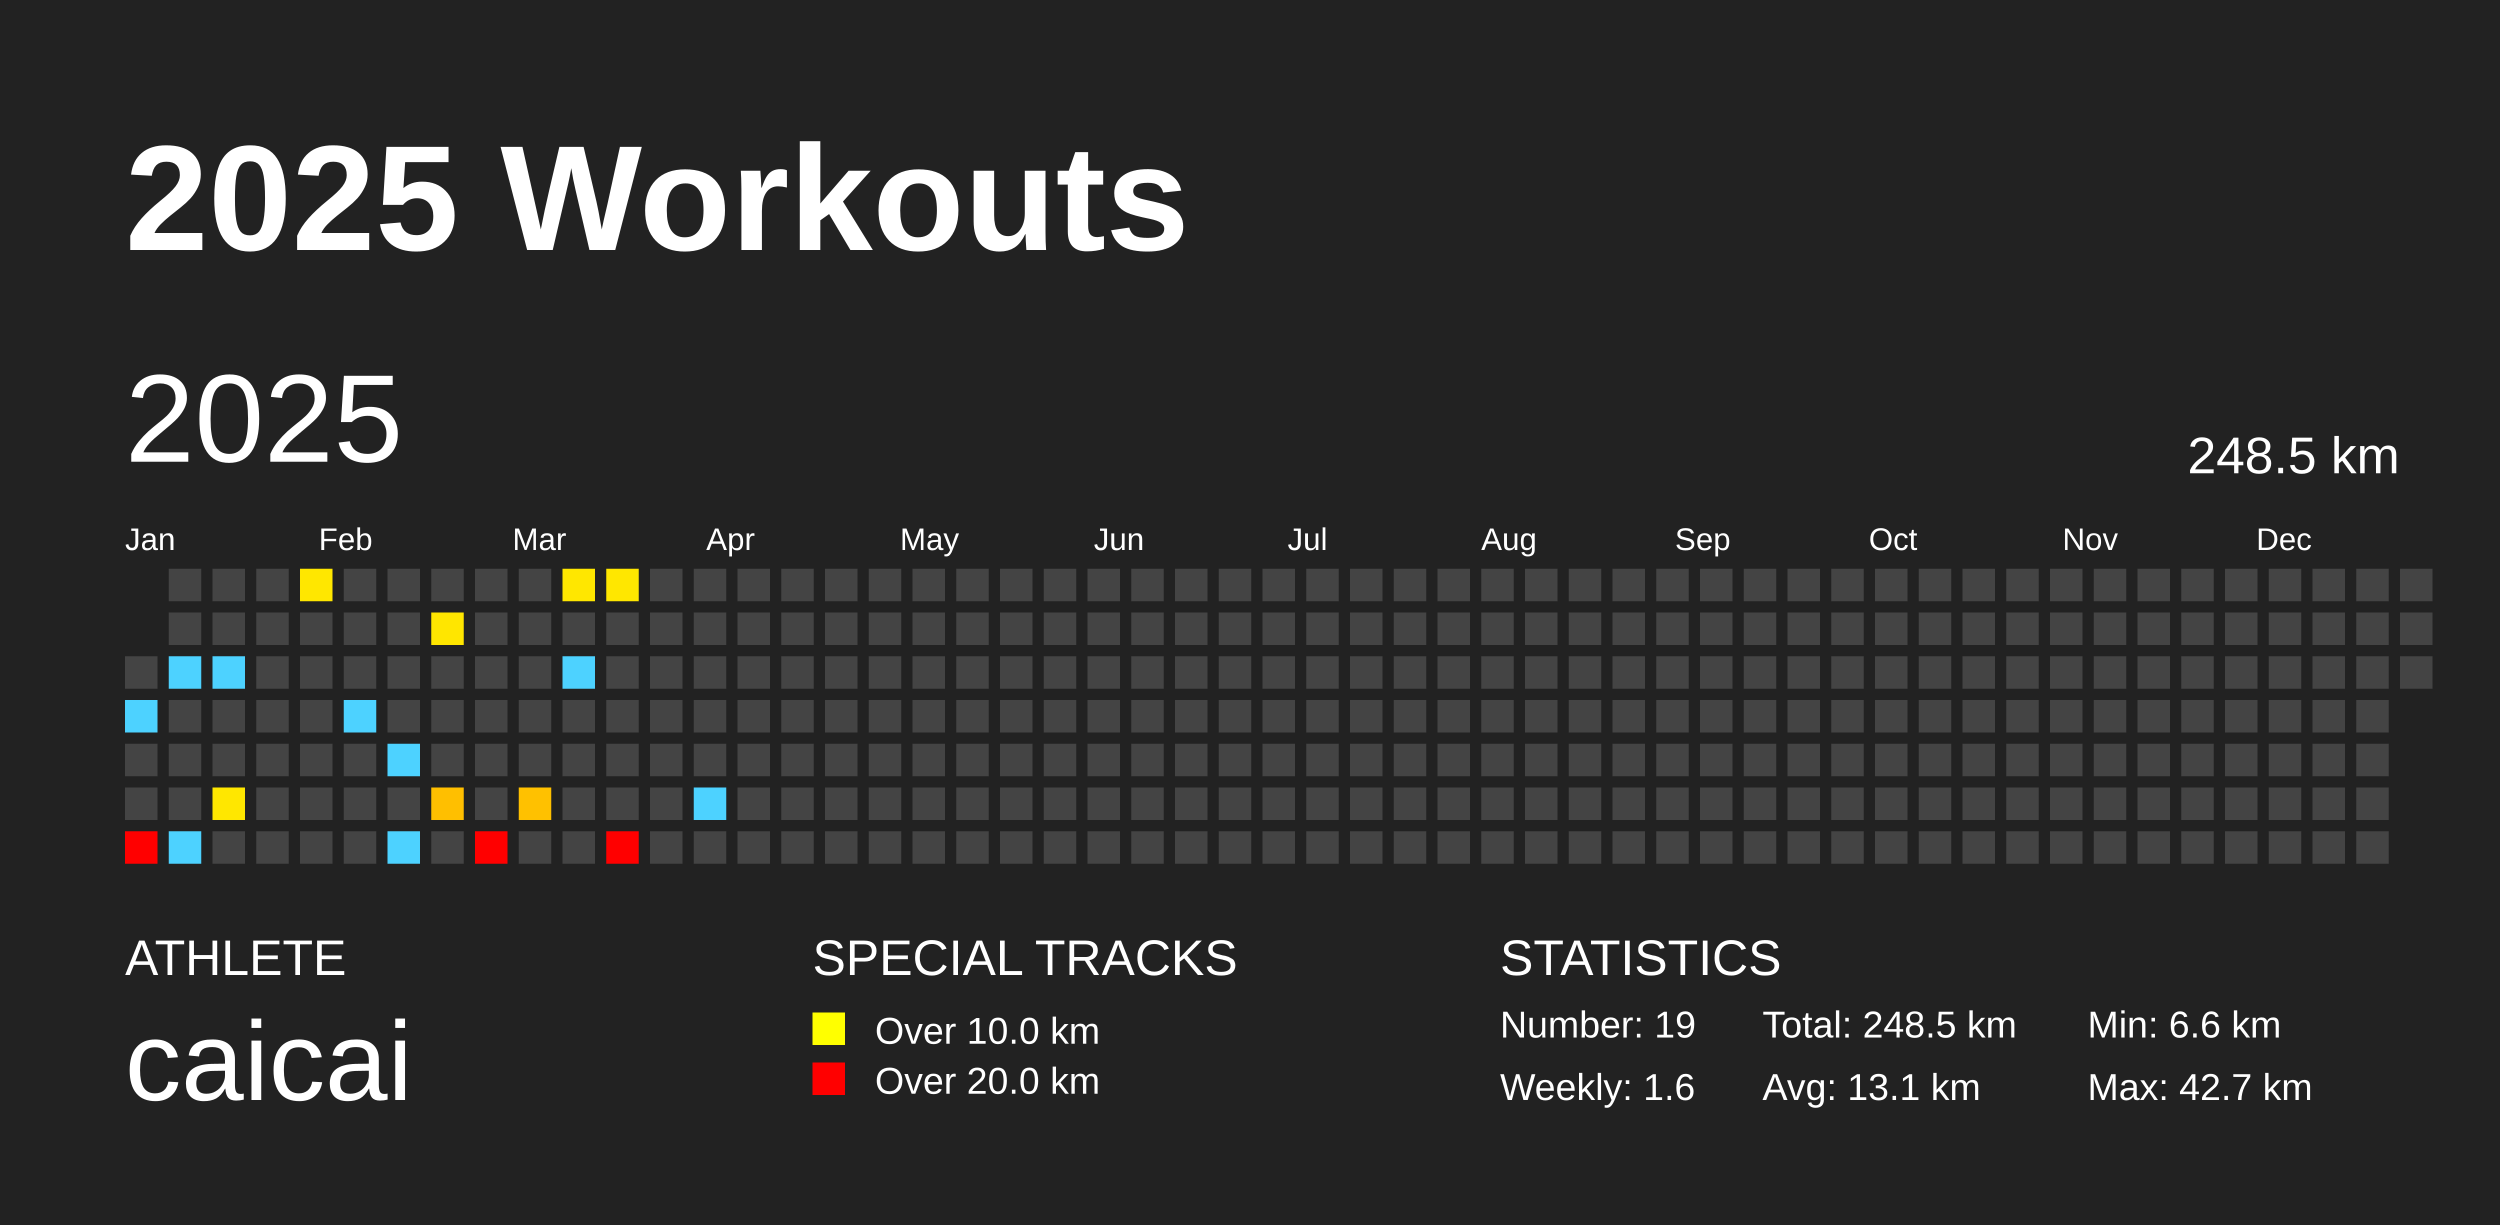
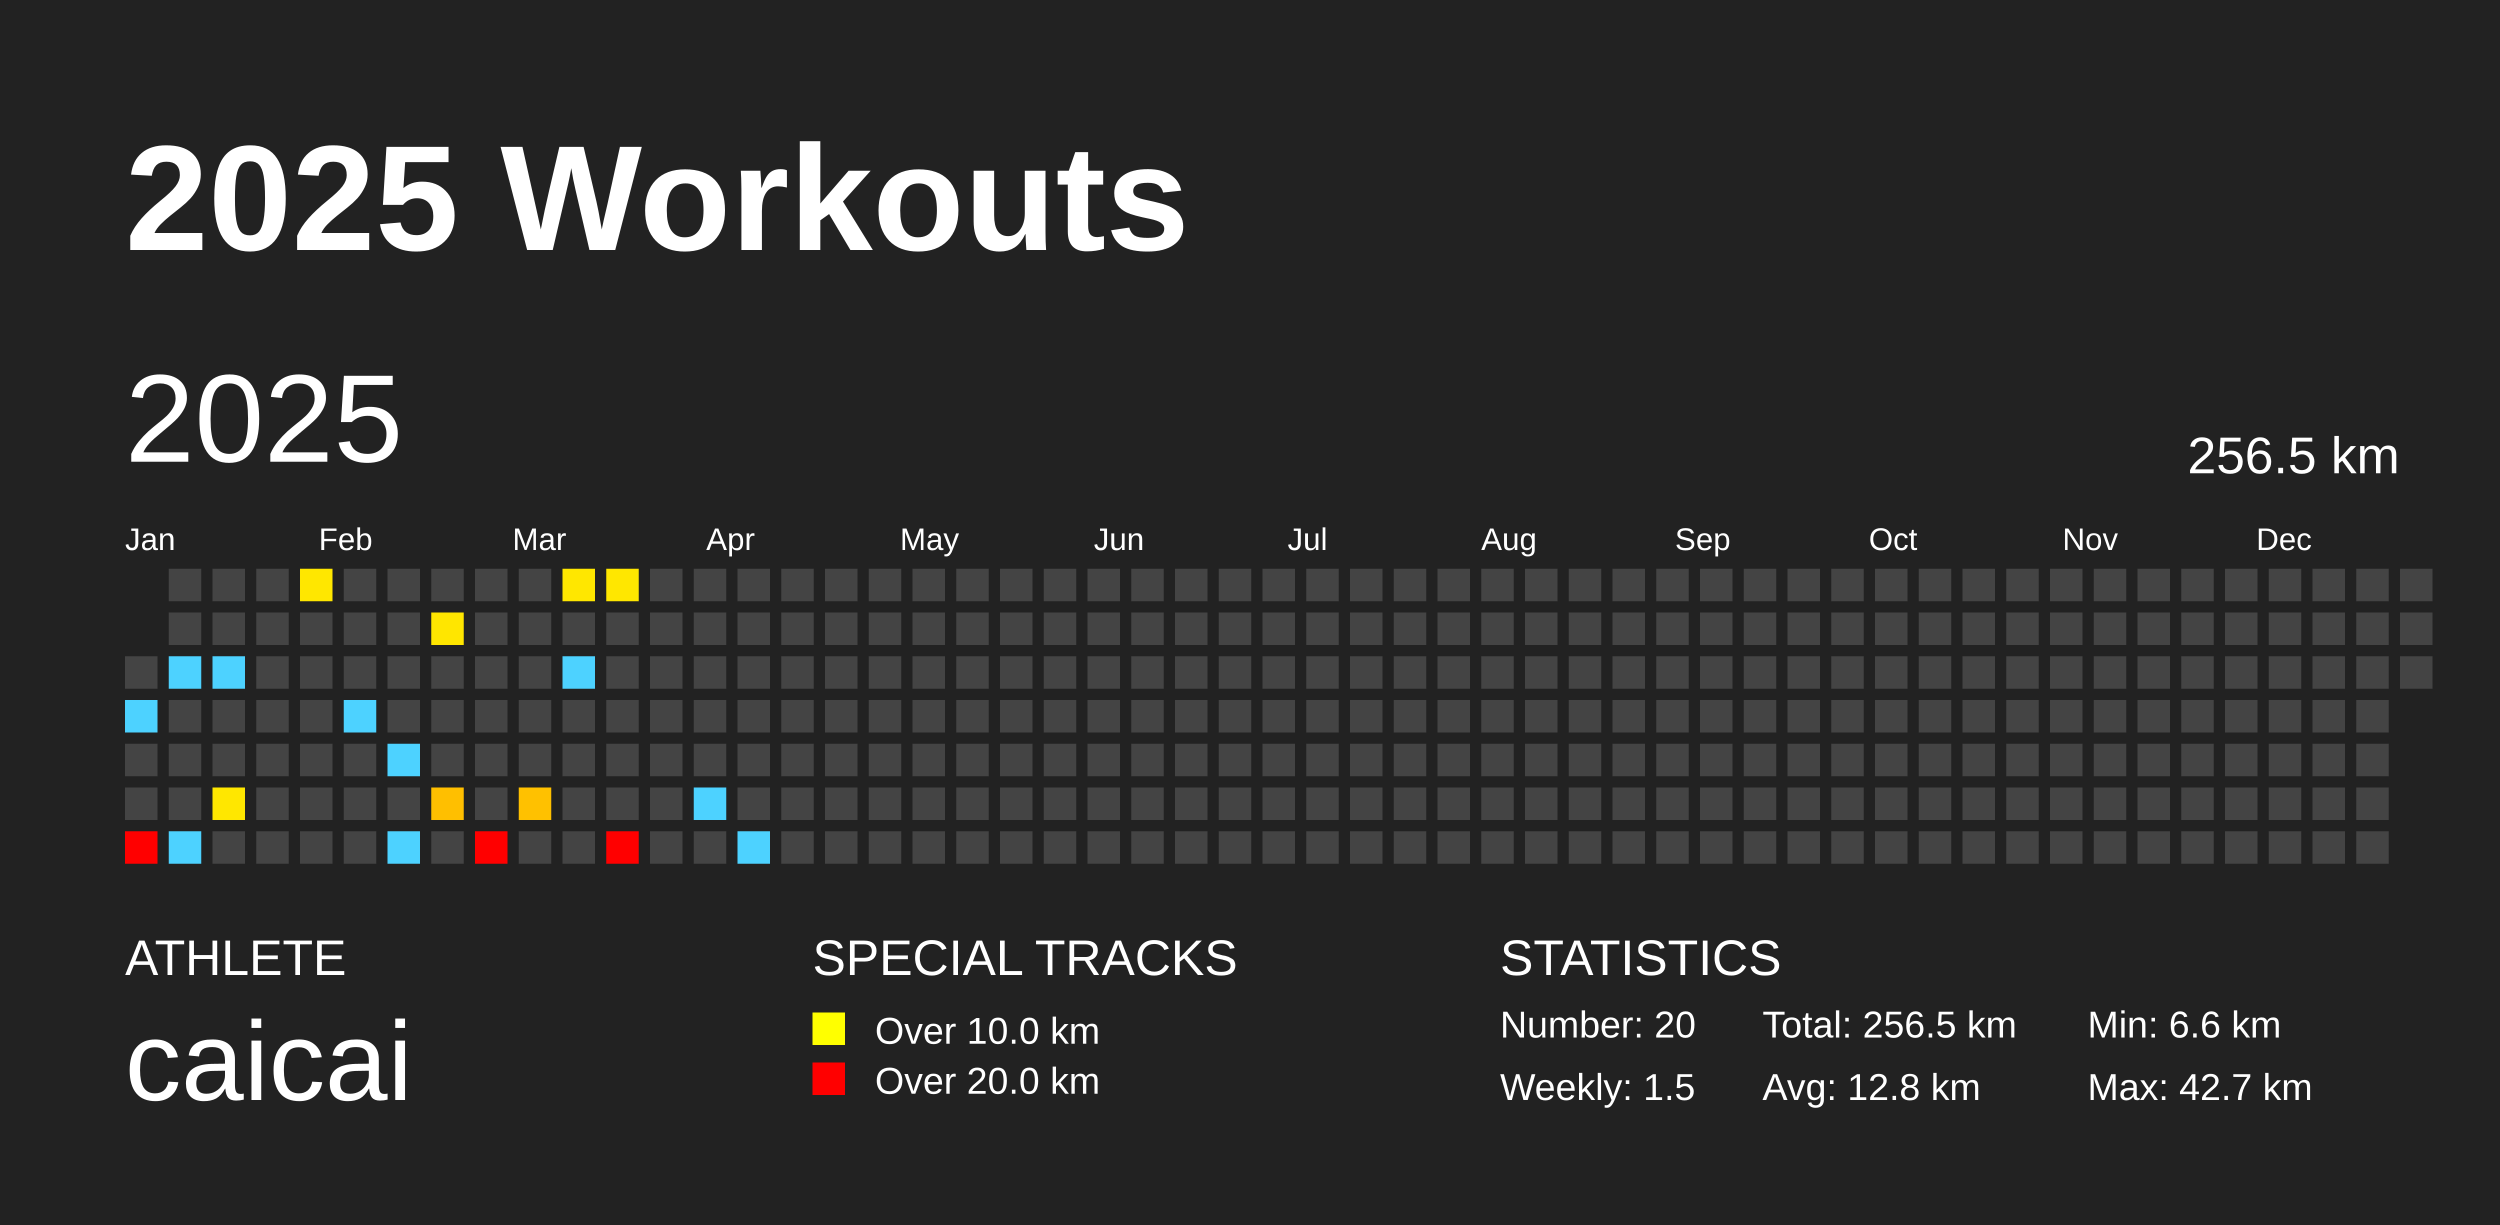
<svg xmlns="http://www.w3.org/2000/svg" baseProfile="full" height="98mm" version="1.1" viewBox="0,0,200,98" width="200mm">
  <defs />
  <rect fill="#222222" height="98" width="200" x="0" y="0" />
  <text fill="#FFFFFF" style="font-size:12px; font-family:Arial; font-weight:bold;" x="10" y="20">2025 Workouts</text>
  <text fill="#FFFFFF" style="font-size:4px; font-family:Arial" x="10" y="78">ATHLETE</text>
  <text fill="#FFFFFF" style="font-size:9px; font-family:Arial" x="10" y="88">caicai</text>
  <text fill="#FFFFFF" style="font-size:4px; font-family:Arial" x="65" y="78">SPECIAL TRACKS</text>
  <rect fill="yellow" height="2.6" width="2.6" x="65" y="81" />
  <text fill="#FFFFFF" style="font-size:3px; font-family:Arial" x="70" y="83.5">Over 10.0 km</text>
  <rect fill="red" height="2.6" width="2.6" x="65" y="85" />
  <text fill="#FFFFFF" style="font-size:3px; font-family:Arial" x="70" y="87.5">Over 20.0 km</text>
  <text fill="#FFFFFF" style="font-size:4px; font-family:Arial" x="120" y="78">STATISTICS</text>
-   <text fill="#FFFFFF" style="font-size:3px; font-family:Arial" x="120" y="83">Number: 19</text>
-   <text fill="#FFFFFF" style="font-size:3px; font-family:Arial" x="120" y="88">Weekly: 1.6</text>
-   <text fill="#FFFFFF" style="font-size:3px; font-family:Arial" x="141" y="83">Total: 248.5 km</text>
-   <text fill="#FFFFFF" style="font-size:3px; font-family:Arial" x="141" y="88">Avg: 13.1 km</text>
+   <text fill="#FFFFFF" style="font-size:3px; font-family:Arial" x="120" y="83">Number: 20</text>
+   <text fill="#FFFFFF" style="font-size:3px; font-family:Arial" x="120" y="88">Weekly: 1.5</text>
+   <text fill="#FFFFFF" style="font-size:3px; font-family:Arial" x="141" y="83">Total: 256.5 km</text>
+   <text fill="#FFFFFF" style="font-size:3px; font-family:Arial" x="141" y="88">Avg: 12.8 km</text>
  <text fill="#FFFFFF" style="font-size:3px; font-family:Arial" x="167" y="83">Min: 6.6 km</text>
  <text fill="#FFFFFF" style="font-size:3px; font-family:Arial" x="167" y="88">Max: 42.7 km</text>
  <text dominant-baseline="hanging" fill="#FFFFFF" style="font-size:10.0px; font-family:Arial;" x="10" y="30">2025</text>
-   <text dominant-baseline="hanging" fill="#FFFFFF" style="font-size:4.125px; font-family:Arial;" x="175" y="35">248.5 km</text>
+   <text dominant-baseline="hanging" fill="#FFFFFF" style="font-size:4.125px; font-family:Arial;" x="175" y="35">256.5 km</text>
  <text fill="#FFFFFF" style="font-size:2.5px; font-family:Arial" x="10.0" y="44">Jan</text>
  <text fill="#FFFFFF" style="font-size:2.5px; font-family:Arial" x="25.5" y="44">Feb</text>
  <text fill="#FFFFFF" style="font-size:2.5px; font-family:Arial" x="41.0" y="44">Mar</text>
  <text fill="#FFFFFF" style="font-size:2.5px; font-family:Arial" x="56.5" y="44">Apr</text>
  <text fill="#FFFFFF" style="font-size:2.5px; font-family:Arial" x="72.0" y="44">May</text>
  <text fill="#FFFFFF" style="font-size:2.5px; font-family:Arial" x="87.5" y="44">Jun</text>
  <text fill="#FFFFFF" style="font-size:2.5px; font-family:Arial" x="103.0" y="44">Jul</text>
  <text fill="#FFFFFF" style="font-size:2.5px; font-family:Arial" x="118.5" y="44">Aug</text>
  <text fill="#FFFFFF" style="font-size:2.5px; font-family:Arial" x="134.0" y="44">Sep</text>
  <text fill="#FFFFFF" style="font-size:2.5px; font-family:Arial" x="149.5" y="44">Oct</text>
  <text fill="#FFFFFF" style="font-size:2.5px; font-family:Arial" x="165.0" y="44">Nov</text>
  <text fill="#FFFFFF" style="font-size:2.5px; font-family:Arial" x="180.5" y="44">Dec</text>
  <rect fill="#444444" height="2.6" width="2.6" x="10.0" y="52.5" />
  <rect fill="#4dd2ff" height="2.6" width="2.6" x="10.0" y="56.0" />
  <rect fill="#444444" height="2.6" width="2.6" x="10.0" y="59.5" />
  <rect fill="#444444" height="2.6" width="2.6" x="10.0" y="63.0" />
  <rect fill="red" height="2.6" width="2.6" x="10.0" y="66.5" />
  <rect fill="#444444" height="2.6" width="2.6" x="13.5" y="45.5" />
  <rect fill="#444444" height="2.6" width="2.6" x="13.5" y="49.0" />
  <rect fill="#4dd2ff" height="2.6" width="2.6" x="13.5" y="52.5" />
  <rect fill="#444444" height="2.6" width="2.6" x="13.5" y="56.0" />
  <rect fill="#444444" height="2.6" width="2.6" x="13.5" y="59.5" />
  <rect fill="#444444" height="2.6" width="2.6" x="13.5" y="63.0" />
  <rect fill="#4dd2ff" height="2.6" width="2.6" x="13.5" y="66.5" />
  <rect fill="#444444" height="2.6" width="2.6" x="17.0" y="45.5" />
  <rect fill="#444444" height="2.6" width="2.6" x="17.0" y="49.0" />
  <rect fill="#4dd2ff" height="2.6" width="2.6" x="17.0" y="52.5" />
  <rect fill="#444444" height="2.6" width="2.6" x="17.0" y="56.0" />
  <rect fill="#444444" height="2.6" width="2.6" x="17.0" y="59.5" />
  <rect fill="#ffe700" height="2.6" width="2.6" x="17.0" y="63.0" />
  <rect fill="#444444" height="2.6" width="2.6" x="17.0" y="66.5" />
  <rect fill="#444444" height="2.6" width="2.6" x="20.5" y="45.5" />
  <rect fill="#444444" height="2.6" width="2.6" x="20.5" y="49.0" />
  <rect fill="#444444" height="2.6" width="2.6" x="20.5" y="52.5" />
  <rect fill="#444444" height="2.6" width="2.6" x="20.5" y="56.0" />
  <rect fill="#444444" height="2.6" width="2.6" x="20.5" y="59.5" />
  <rect fill="#444444" height="2.6" width="2.6" x="20.5" y="63.0" />
  <rect fill="#444444" height="2.6" width="2.6" x="20.5" y="66.5" />
  <rect fill="#ffe700" height="2.6" width="2.6" x="24.0" y="45.5" />
  <rect fill="#444444" height="2.6" width="2.6" x="24.0" y="49.0" />
  <rect fill="#444444" height="2.6" width="2.6" x="24.0" y="52.5" />
  <rect fill="#444444" height="2.6" width="2.6" x="24.0" y="56.0" />
  <rect fill="#444444" height="2.6" width="2.6" x="24.0" y="59.5" />
  <rect fill="#444444" height="2.6" width="2.6" x="24.0" y="63.0" />
  <rect fill="#444444" height="2.6" width="2.6" x="24.0" y="66.5" />
  <rect fill="#444444" height="2.6" width="2.6" x="27.5" y="45.5" />
  <rect fill="#444444" height="2.6" width="2.6" x="27.5" y="49.0" />
  <rect fill="#444444" height="2.6" width="2.6" x="27.5" y="52.5" />
  <rect fill="#4dd2ff" height="2.6" width="2.6" x="27.5" y="56.0" />
  <rect fill="#444444" height="2.6" width="2.6" x="27.5" y="59.5" />
  <rect fill="#444444" height="2.6" width="2.6" x="27.5" y="63.0" />
  <rect fill="#444444" height="2.6" width="2.6" x="27.5" y="66.5" />
  <rect fill="#444444" height="2.6" width="2.6" x="31.0" y="45.5" />
  <rect fill="#444444" height="2.6" width="2.6" x="31.0" y="49.0" />
  <rect fill="#444444" height="2.6" width="2.6" x="31.0" y="52.5" />
  <rect fill="#444444" height="2.6" width="2.6" x="31.0" y="56.0" />
  <rect fill="#4dd2ff" height="2.6" width="2.6" x="31.0" y="59.5" />
  <rect fill="#444444" height="2.6" width="2.6" x="31.0" y="63.0" />
  <rect fill="#4dd2ff" height="2.6" width="2.6" x="31.0" y="66.5" />
  <rect fill="#444444" height="2.6" width="2.6" x="34.5" y="45.5" />
  <rect fill="#ffe600" height="2.6" width="2.6" x="34.5" y="49.0" />
  <rect fill="#444444" height="2.6" width="2.6" x="34.5" y="52.5" />
  <rect fill="#444444" height="2.6" width="2.6" x="34.5" y="56.0" />
  <rect fill="#444444" height="2.6" width="2.6" x="34.5" y="59.5" />
  <rect fill="#ffbf00" height="2.6" width="2.6" x="34.5" y="63.0" />
  <rect fill="#444444" height="2.6" width="2.6" x="34.5" y="66.5" />
  <rect fill="#444444" height="2.6" width="2.6" x="38.0" y="45.5" />
  <rect fill="#444444" height="2.6" width="2.6" x="38.0" y="49.0" />
  <rect fill="#444444" height="2.6" width="2.6" x="38.0" y="52.5" />
  <rect fill="#444444" height="2.6" width="2.6" x="38.0" y="56.0" />
  <rect fill="#444444" height="2.6" width="2.6" x="38.0" y="59.5" />
  <rect fill="#444444" height="2.6" width="2.6" x="38.0" y="63.0" />
  <rect fill="red" height="2.6" width="2.6" x="38.0" y="66.5" />
  <rect fill="#444444" height="2.6" width="2.6" x="41.5" y="45.5" />
  <rect fill="#444444" height="2.6" width="2.6" x="41.5" y="49.0" />
  <rect fill="#444444" height="2.6" width="2.6" x="41.5" y="52.5" />
  <rect fill="#444444" height="2.6" width="2.6" x="41.5" y="56.0" />
  <rect fill="#444444" height="2.6" width="2.6" x="41.5" y="59.5" />
  <rect fill="#ffc100" height="2.6" width="2.6" x="41.5" y="63.0" />
  <rect fill="#444444" height="2.6" width="2.6" x="41.5" y="66.5" />
  <rect fill="#ffe700" height="2.6" width="2.6" x="45.0" y="45.5" />
  <rect fill="#444444" height="2.6" width="2.6" x="45.0" y="49.0" />
  <rect fill="#4dd2ff" height="2.6" width="2.6" x="45.0" y="52.5" />
  <rect fill="#444444" height="2.6" width="2.6" x="45.0" y="56.0" />
  <rect fill="#444444" height="2.6" width="2.6" x="45.0" y="59.5" />
  <rect fill="#444444" height="2.6" width="2.6" x="45.0" y="63.0" />
  <rect fill="#444444" height="2.6" width="2.6" x="45.0" y="66.5" />
  <rect fill="#ffe700" height="2.6" width="2.6" x="48.5" y="45.5" />
  <rect fill="#444444" height="2.6" width="2.6" x="48.5" y="49.0" />
  <rect fill="#444444" height="2.6" width="2.6" x="48.5" y="52.5" />
  <rect fill="#444444" height="2.6" width="2.6" x="48.5" y="56.0" />
  <rect fill="#444444" height="2.6" width="2.6" x="48.5" y="59.5" />
  <rect fill="#444444" height="2.6" width="2.6" x="48.5" y="63.0" />
  <rect fill="red" height="2.6" width="2.6" x="48.5" y="66.5" />
  <rect fill="#444444" height="2.6" width="2.6" x="52.0" y="45.5" />
  <rect fill="#444444" height="2.6" width="2.6" x="52.0" y="49.0" />
  <rect fill="#444444" height="2.6" width="2.6" x="52.0" y="52.5" />
  <rect fill="#444444" height="2.6" width="2.6" x="52.0" y="56.0" />
  <rect fill="#444444" height="2.6" width="2.6" x="52.0" y="59.5" />
  <rect fill="#444444" height="2.6" width="2.6" x="52.0" y="63.0" />
  <rect fill="#444444" height="2.6" width="2.6" x="52.0" y="66.5" />
  <rect fill="#444444" height="2.6" width="2.6" x="55.5" y="45.5" />
  <rect fill="#444444" height="2.6" width="2.6" x="55.5" y="49.0" />
  <rect fill="#444444" height="2.6" width="2.6" x="55.5" y="52.5" />
  <rect fill="#444444" height="2.6" width="2.6" x="55.5" y="56.0" />
  <rect fill="#444444" height="2.6" width="2.6" x="55.5" y="59.5" />
  <rect fill="#4dd2ff" height="2.6" width="2.6" x="55.5" y="63.0" />
  <rect fill="#444444" height="2.6" width="2.6" x="55.5" y="66.5" />
  <rect fill="#444444" height="2.6" width="2.6" x="59.0" y="45.5" />
  <rect fill="#444444" height="2.6" width="2.6" x="59.0" y="49.0" />
  <rect fill="#444444" height="2.6" width="2.6" x="59.0" y="52.5" />
  <rect fill="#444444" height="2.6" width="2.6" x="59.0" y="56.0" />
  <rect fill="#444444" height="2.6" width="2.6" x="59.0" y="59.5" />
  <rect fill="#444444" height="2.6" width="2.6" x="59.0" y="63.0" />
-   <rect fill="#444444" height="2.6" width="2.6" x="59.0" y="66.5" />
+   <rect fill="#4dd2ff" height="2.6" width="2.6" x="59.0" y="66.5" />
  <rect fill="#444444" height="2.6" width="2.6" x="62.5" y="45.5" />
  <rect fill="#444444" height="2.6" width="2.6" x="62.5" y="49.0" />
  <rect fill="#444444" height="2.6" width="2.6" x="62.5" y="52.5" />
  <rect fill="#444444" height="2.6" width="2.6" x="62.5" y="56.0" />
  <rect fill="#444444" height="2.6" width="2.6" x="62.5" y="59.5" />
  <rect fill="#444444" height="2.6" width="2.6" x="62.5" y="63.0" />
  <rect fill="#444444" height="2.6" width="2.6" x="62.5" y="66.5" />
  <rect fill="#444444" height="2.6" width="2.6" x="66.0" y="45.5" />
  <rect fill="#444444" height="2.6" width="2.6" x="66.0" y="49.0" />
  <rect fill="#444444" height="2.6" width="2.6" x="66.0" y="52.5" />
  <rect fill="#444444" height="2.6" width="2.6" x="66.0" y="56.0" />
  <rect fill="#444444" height="2.6" width="2.6" x="66.0" y="59.5" />
  <rect fill="#444444" height="2.6" width="2.6" x="66.0" y="63.0" />
  <rect fill="#444444" height="2.6" width="2.6" x="66.0" y="66.5" />
  <rect fill="#444444" height="2.6" width="2.6" x="69.5" y="45.5" />
  <rect fill="#444444" height="2.6" width="2.6" x="69.5" y="49.0" />
  <rect fill="#444444" height="2.6" width="2.6" x="69.5" y="52.5" />
  <rect fill="#444444" height="2.6" width="2.6" x="69.5" y="56.0" />
  <rect fill="#444444" height="2.6" width="2.6" x="69.5" y="59.5" />
  <rect fill="#444444" height="2.6" width="2.6" x="69.5" y="63.0" />
  <rect fill="#444444" height="2.6" width="2.6" x="69.5" y="66.5" />
  <rect fill="#444444" height="2.6" width="2.6" x="73.0" y="45.5" />
  <rect fill="#444444" height="2.6" width="2.6" x="73.0" y="49.0" />
  <rect fill="#444444" height="2.6" width="2.6" x="73.0" y="52.5" />
  <rect fill="#444444" height="2.6" width="2.6" x="73.0" y="56.0" />
  <rect fill="#444444" height="2.6" width="2.6" x="73.0" y="59.5" />
  <rect fill="#444444" height="2.6" width="2.6" x="73.0" y="63.0" />
  <rect fill="#444444" height="2.6" width="2.6" x="73.0" y="66.5" />
  <rect fill="#444444" height="2.6" width="2.6" x="76.5" y="45.5" />
  <rect fill="#444444" height="2.6" width="2.6" x="76.5" y="49.0" />
  <rect fill="#444444" height="2.6" width="2.6" x="76.5" y="52.5" />
  <rect fill="#444444" height="2.6" width="2.6" x="76.5" y="56.0" />
  <rect fill="#444444" height="2.6" width="2.6" x="76.5" y="59.5" />
  <rect fill="#444444" height="2.6" width="2.6" x="76.5" y="63.0" />
  <rect fill="#444444" height="2.6" width="2.6" x="76.5" y="66.5" />
  <rect fill="#444444" height="2.6" width="2.6" x="80.0" y="45.5" />
  <rect fill="#444444" height="2.6" width="2.6" x="80.0" y="49.0" />
  <rect fill="#444444" height="2.6" width="2.6" x="80.0" y="52.5" />
  <rect fill="#444444" height="2.6" width="2.6" x="80.0" y="56.0" />
  <rect fill="#444444" height="2.6" width="2.6" x="80.0" y="59.5" />
  <rect fill="#444444" height="2.6" width="2.6" x="80.0" y="63.0" />
  <rect fill="#444444" height="2.6" width="2.6" x="80.0" y="66.5" />
  <rect fill="#444444" height="2.6" width="2.6" x="83.5" y="45.5" />
  <rect fill="#444444" height="2.6" width="2.6" x="83.5" y="49.0" />
  <rect fill="#444444" height="2.6" width="2.6" x="83.5" y="52.5" />
  <rect fill="#444444" height="2.6" width="2.6" x="83.5" y="56.0" />
  <rect fill="#444444" height="2.6" width="2.6" x="83.5" y="59.5" />
  <rect fill="#444444" height="2.6" width="2.6" x="83.5" y="63.0" />
  <rect fill="#444444" height="2.6" width="2.6" x="83.5" y="66.5" />
  <rect fill="#444444" height="2.6" width="2.6" x="87.0" y="45.5" />
  <rect fill="#444444" height="2.6" width="2.6" x="87.0" y="49.0" />
  <rect fill="#444444" height="2.6" width="2.6" x="87.0" y="52.5" />
  <rect fill="#444444" height="2.6" width="2.6" x="87.0" y="56.0" />
  <rect fill="#444444" height="2.6" width="2.6" x="87.0" y="59.5" />
  <rect fill="#444444" height="2.6" width="2.6" x="87.0" y="63.0" />
  <rect fill="#444444" height="2.6" width="2.6" x="87.0" y="66.5" />
  <rect fill="#444444" height="2.6" width="2.6" x="90.5" y="45.5" />
  <rect fill="#444444" height="2.6" width="2.6" x="90.5" y="49.0" />
  <rect fill="#444444" height="2.6" width="2.6" x="90.5" y="52.5" />
  <rect fill="#444444" height="2.6" width="2.6" x="90.5" y="56.0" />
  <rect fill="#444444" height="2.6" width="2.6" x="90.5" y="59.5" />
  <rect fill="#444444" height="2.6" width="2.6" x="90.5" y="63.0" />
  <rect fill="#444444" height="2.6" width="2.6" x="90.5" y="66.5" />
  <rect fill="#444444" height="2.6" width="2.6" x="94.0" y="45.5" />
  <rect fill="#444444" height="2.6" width="2.6" x="94.0" y="49.0" />
  <rect fill="#444444" height="2.6" width="2.6" x="94.0" y="52.5" />
  <rect fill="#444444" height="2.6" width="2.6" x="94.0" y="56.0" />
  <rect fill="#444444" height="2.6" width="2.6" x="94.0" y="59.5" />
  <rect fill="#444444" height="2.6" width="2.6" x="94.0" y="63.0" />
  <rect fill="#444444" height="2.6" width="2.6" x="94.0" y="66.5" />
  <rect fill="#444444" height="2.6" width="2.6" x="97.5" y="45.5" />
  <rect fill="#444444" height="2.6" width="2.6" x="97.5" y="49.0" />
  <rect fill="#444444" height="2.6" width="2.6" x="97.5" y="52.5" />
  <rect fill="#444444" height="2.6" width="2.6" x="97.5" y="56.0" />
  <rect fill="#444444" height="2.6" width="2.6" x="97.5" y="59.5" />
  <rect fill="#444444" height="2.6" width="2.6" x="97.5" y="63.0" />
  <rect fill="#444444" height="2.6" width="2.6" x="97.5" y="66.5" />
  <rect fill="#444444" height="2.6" width="2.6" x="101.0" y="45.5" />
  <rect fill="#444444" height="2.6" width="2.6" x="101.0" y="49.0" />
  <rect fill="#444444" height="2.6" width="2.6" x="101.0" y="52.5" />
  <rect fill="#444444" height="2.6" width="2.6" x="101.0" y="56.0" />
  <rect fill="#444444" height="2.6" width="2.6" x="101.0" y="59.5" />
  <rect fill="#444444" height="2.6" width="2.6" x="101.0" y="63.0" />
  <rect fill="#444444" height="2.6" width="2.6" x="101.0" y="66.5" />
  <rect fill="#444444" height="2.6" width="2.6" x="104.5" y="45.5" />
  <rect fill="#444444" height="2.6" width="2.6" x="104.5" y="49.0" />
  <rect fill="#444444" height="2.6" width="2.6" x="104.5" y="52.5" />
  <rect fill="#444444" height="2.6" width="2.6" x="104.5" y="56.0" />
  <rect fill="#444444" height="2.6" width="2.6" x="104.5" y="59.5" />
  <rect fill="#444444" height="2.6" width="2.6" x="104.5" y="63.0" />
  <rect fill="#444444" height="2.6" width="2.6" x="104.5" y="66.5" />
  <rect fill="#444444" height="2.6" width="2.6" x="108.0" y="45.5" />
  <rect fill="#444444" height="2.6" width="2.6" x="108.0" y="49.0" />
  <rect fill="#444444" height="2.6" width="2.6" x="108.0" y="52.5" />
  <rect fill="#444444" height="2.6" width="2.6" x="108.0" y="56.0" />
  <rect fill="#444444" height="2.6" width="2.6" x="108.0" y="59.5" />
  <rect fill="#444444" height="2.6" width="2.6" x="108.0" y="63.0" />
  <rect fill="#444444" height="2.6" width="2.6" x="108.0" y="66.5" />
  <rect fill="#444444" height="2.6" width="2.6" x="111.5" y="45.5" />
  <rect fill="#444444" height="2.6" width="2.6" x="111.5" y="49.0" />
  <rect fill="#444444" height="2.6" width="2.6" x="111.5" y="52.5" />
  <rect fill="#444444" height="2.6" width="2.6" x="111.5" y="56.0" />
  <rect fill="#444444" height="2.6" width="2.6" x="111.5" y="59.5" />
  <rect fill="#444444" height="2.6" width="2.6" x="111.5" y="63.0" />
  <rect fill="#444444" height="2.6" width="2.6" x="111.5" y="66.5" />
  <rect fill="#444444" height="2.6" width="2.6" x="115.0" y="45.5" />
  <rect fill="#444444" height="2.6" width="2.6" x="115.0" y="49.0" />
  <rect fill="#444444" height="2.6" width="2.6" x="115.0" y="52.5" />
  <rect fill="#444444" height="2.6" width="2.6" x="115.0" y="56.0" />
  <rect fill="#444444" height="2.6" width="2.6" x="115.0" y="59.5" />
  <rect fill="#444444" height="2.6" width="2.6" x="115.0" y="63.0" />
  <rect fill="#444444" height="2.6" width="2.6" x="115.0" y="66.5" />
  <rect fill="#444444" height="2.6" width="2.6" x="118.5" y="45.5" />
  <rect fill="#444444" height="2.6" width="2.6" x="118.5" y="49.0" />
  <rect fill="#444444" height="2.6" width="2.6" x="118.5" y="52.5" />
  <rect fill="#444444" height="2.6" width="2.6" x="118.5" y="56.0" />
  <rect fill="#444444" height="2.6" width="2.6" x="118.5" y="59.5" />
  <rect fill="#444444" height="2.6" width="2.6" x="118.5" y="63.0" />
  <rect fill="#444444" height="2.6" width="2.6" x="118.5" y="66.5" />
  <rect fill="#444444" height="2.6" width="2.6" x="122.0" y="45.5" />
  <rect fill="#444444" height="2.6" width="2.6" x="122.0" y="49.0" />
  <rect fill="#444444" height="2.6" width="2.6" x="122.0" y="52.5" />
  <rect fill="#444444" height="2.6" width="2.6" x="122.0" y="56.0" />
  <rect fill="#444444" height="2.6" width="2.6" x="122.0" y="59.5" />
  <rect fill="#444444" height="2.6" width="2.6" x="122.0" y="63.0" />
  <rect fill="#444444" height="2.6" width="2.6" x="122.0" y="66.5" />
  <rect fill="#444444" height="2.6" width="2.6" x="125.5" y="45.5" />
  <rect fill="#444444" height="2.6" width="2.6" x="125.5" y="49.0" />
  <rect fill="#444444" height="2.6" width="2.6" x="125.5" y="52.5" />
  <rect fill="#444444" height="2.6" width="2.6" x="125.5" y="56.0" />
  <rect fill="#444444" height="2.6" width="2.6" x="125.5" y="59.5" />
  <rect fill="#444444" height="2.6" width="2.6" x="125.5" y="63.0" />
  <rect fill="#444444" height="2.6" width="2.6" x="125.5" y="66.5" />
  <rect fill="#444444" height="2.6" width="2.6" x="129.0" y="45.5" />
  <rect fill="#444444" height="2.6" width="2.6" x="129.0" y="49.0" />
  <rect fill="#444444" height="2.6" width="2.6" x="129.0" y="52.5" />
  <rect fill="#444444" height="2.6" width="2.6" x="129.0" y="56.0" />
  <rect fill="#444444" height="2.6" width="2.6" x="129.0" y="59.5" />
  <rect fill="#444444" height="2.6" width="2.6" x="129.0" y="63.0" />
  <rect fill="#444444" height="2.6" width="2.6" x="129.0" y="66.5" />
  <rect fill="#444444" height="2.6" width="2.6" x="132.5" y="45.5" />
  <rect fill="#444444" height="2.6" width="2.6" x="132.5" y="49.0" />
  <rect fill="#444444" height="2.6" width="2.6" x="132.5" y="52.5" />
  <rect fill="#444444" height="2.6" width="2.6" x="132.5" y="56.0" />
  <rect fill="#444444" height="2.6" width="2.6" x="132.5" y="59.5" />
  <rect fill="#444444" height="2.6" width="2.6" x="132.5" y="63.0" />
  <rect fill="#444444" height="2.6" width="2.6" x="132.5" y="66.5" />
  <rect fill="#444444" height="2.6" width="2.6" x="136.0" y="45.5" />
  <rect fill="#444444" height="2.6" width="2.6" x="136.0" y="49.0" />
  <rect fill="#444444" height="2.6" width="2.6" x="136.0" y="52.5" />
  <rect fill="#444444" height="2.6" width="2.6" x="136.0" y="56.0" />
  <rect fill="#444444" height="2.6" width="2.6" x="136.0" y="59.5" />
  <rect fill="#444444" height="2.6" width="2.6" x="136.0" y="63.0" />
  <rect fill="#444444" height="2.6" width="2.6" x="136.0" y="66.5" />
  <rect fill="#444444" height="2.6" width="2.6" x="139.5" y="45.5" />
  <rect fill="#444444" height="2.6" width="2.6" x="139.5" y="49.0" />
  <rect fill="#444444" height="2.6" width="2.6" x="139.5" y="52.5" />
  <rect fill="#444444" height="2.6" width="2.6" x="139.5" y="56.0" />
  <rect fill="#444444" height="2.6" width="2.6" x="139.5" y="59.5" />
  <rect fill="#444444" height="2.6" width="2.6" x="139.5" y="63.0" />
  <rect fill="#444444" height="2.6" width="2.6" x="139.5" y="66.5" />
  <rect fill="#444444" height="2.6" width="2.6" x="143.0" y="45.5" />
  <rect fill="#444444" height="2.6" width="2.6" x="143.0" y="49.0" />
  <rect fill="#444444" height="2.6" width="2.6" x="143.0" y="52.5" />
  <rect fill="#444444" height="2.6" width="2.6" x="143.0" y="56.0" />
  <rect fill="#444444" height="2.6" width="2.6" x="143.0" y="59.5" />
  <rect fill="#444444" height="2.6" width="2.6" x="143.0" y="63.0" />
  <rect fill="#444444" height="2.6" width="2.6" x="143.0" y="66.5" />
  <rect fill="#444444" height="2.6" width="2.6" x="146.5" y="45.5" />
  <rect fill="#444444" height="2.6" width="2.6" x="146.5" y="49.0" />
  <rect fill="#444444" height="2.6" width="2.6" x="146.5" y="52.5" />
  <rect fill="#444444" height="2.6" width="2.6" x="146.5" y="56.0" />
  <rect fill="#444444" height="2.6" width="2.6" x="146.5" y="59.5" />
  <rect fill="#444444" height="2.6" width="2.6" x="146.5" y="63.0" />
  <rect fill="#444444" height="2.6" width="2.6" x="146.5" y="66.5" />
  <rect fill="#444444" height="2.6" width="2.6" x="150.0" y="45.5" />
  <rect fill="#444444" height="2.6" width="2.6" x="150.0" y="49.0" />
  <rect fill="#444444" height="2.6" width="2.6" x="150.0" y="52.5" />
  <rect fill="#444444" height="2.6" width="2.6" x="150.0" y="56.0" />
  <rect fill="#444444" height="2.6" width="2.6" x="150.0" y="59.5" />
  <rect fill="#444444" height="2.6" width="2.6" x="150.0" y="63.0" />
  <rect fill="#444444" height="2.6" width="2.6" x="150.0" y="66.5" />
  <rect fill="#444444" height="2.6" width="2.6" x="153.5" y="45.5" />
  <rect fill="#444444" height="2.6" width="2.6" x="153.5" y="49.0" />
  <rect fill="#444444" height="2.6" width="2.6" x="153.5" y="52.5" />
  <rect fill="#444444" height="2.6" width="2.6" x="153.5" y="56.0" />
  <rect fill="#444444" height="2.6" width="2.6" x="153.5" y="59.5" />
  <rect fill="#444444" height="2.6" width="2.6" x="153.5" y="63.0" />
  <rect fill="#444444" height="2.6" width="2.6" x="153.5" y="66.5" />
  <rect fill="#444444" height="2.6" width="2.6" x="157.0" y="45.5" />
  <rect fill="#444444" height="2.6" width="2.6" x="157.0" y="49.0" />
  <rect fill="#444444" height="2.6" width="2.6" x="157.0" y="52.5" />
  <rect fill="#444444" height="2.6" width="2.6" x="157.0" y="56.0" />
  <rect fill="#444444" height="2.6" width="2.6" x="157.0" y="59.5" />
  <rect fill="#444444" height="2.6" width="2.6" x="157.0" y="63.0" />
  <rect fill="#444444" height="2.6" width="2.6" x="157.0" y="66.5" />
  <rect fill="#444444" height="2.6" width="2.6" x="160.5" y="45.5" />
  <rect fill="#444444" height="2.6" width="2.6" x="160.5" y="49.0" />
  <rect fill="#444444" height="2.6" width="2.6" x="160.5" y="52.5" />
  <rect fill="#444444" height="2.6" width="2.6" x="160.5" y="56.0" />
  <rect fill="#444444" height="2.6" width="2.6" x="160.5" y="59.5" />
  <rect fill="#444444" height="2.6" width="2.6" x="160.5" y="63.0" />
  <rect fill="#444444" height="2.6" width="2.6" x="160.5" y="66.5" />
  <rect fill="#444444" height="2.6" width="2.6" x="164.0" y="45.5" />
  <rect fill="#444444" height="2.6" width="2.6" x="164.0" y="49.0" />
  <rect fill="#444444" height="2.6" width="2.6" x="164.0" y="52.5" />
  <rect fill="#444444" height="2.6" width="2.6" x="164.0" y="56.0" />
  <rect fill="#444444" height="2.6" width="2.6" x="164.0" y="59.5" />
  <rect fill="#444444" height="2.6" width="2.6" x="164.0" y="63.0" />
  <rect fill="#444444" height="2.6" width="2.6" x="164.0" y="66.5" />
  <rect fill="#444444" height="2.6" width="2.6" x="167.5" y="45.5" />
  <rect fill="#444444" height="2.6" width="2.6" x="167.5" y="49.0" />
  <rect fill="#444444" height="2.6" width="2.6" x="167.5" y="52.5" />
  <rect fill="#444444" height="2.6" width="2.6" x="167.5" y="56.0" />
  <rect fill="#444444" height="2.6" width="2.6" x="167.5" y="59.5" />
  <rect fill="#444444" height="2.6" width="2.6" x="167.5" y="63.0" />
  <rect fill="#444444" height="2.6" width="2.6" x="167.5" y="66.5" />
  <rect fill="#444444" height="2.6" width="2.6" x="171.0" y="45.5" />
  <rect fill="#444444" height="2.6" width="2.6" x="171.0" y="49.0" />
  <rect fill="#444444" height="2.6" width="2.6" x="171.0" y="52.5" />
  <rect fill="#444444" height="2.6" width="2.6" x="171.0" y="56.0" />
  <rect fill="#444444" height="2.6" width="2.6" x="171.0" y="59.5" />
  <rect fill="#444444" height="2.6" width="2.6" x="171.0" y="63.0" />
  <rect fill="#444444" height="2.6" width="2.6" x="171.0" y="66.5" />
  <rect fill="#444444" height="2.6" width="2.6" x="174.5" y="45.5" />
  <rect fill="#444444" height="2.6" width="2.6" x="174.5" y="49.0" />
  <rect fill="#444444" height="2.6" width="2.6" x="174.5" y="52.5" />
  <rect fill="#444444" height="2.6" width="2.6" x="174.5" y="56.0" />
  <rect fill="#444444" height="2.6" width="2.6" x="174.5" y="59.5" />
  <rect fill="#444444" height="2.6" width="2.6" x="174.5" y="63.0" />
  <rect fill="#444444" height="2.6" width="2.6" x="174.5" y="66.5" />
  <rect fill="#444444" height="2.6" width="2.6" x="178.0" y="45.5" />
  <rect fill="#444444" height="2.6" width="2.6" x="178.0" y="49.0" />
  <rect fill="#444444" height="2.6" width="2.6" x="178.0" y="52.5" />
  <rect fill="#444444" height="2.6" width="2.6" x="178.0" y="56.0" />
  <rect fill="#444444" height="2.6" width="2.6" x="178.0" y="59.5" />
  <rect fill="#444444" height="2.6" width="2.6" x="178.0" y="63.0" />
  <rect fill="#444444" height="2.6" width="2.6" x="178.0" y="66.5" />
  <rect fill="#444444" height="2.6" width="2.6" x="181.5" y="45.5" />
  <rect fill="#444444" height="2.6" width="2.6" x="181.5" y="49.0" />
  <rect fill="#444444" height="2.6" width="2.6" x="181.5" y="52.5" />
  <rect fill="#444444" height="2.6" width="2.6" x="181.5" y="56.0" />
  <rect fill="#444444" height="2.6" width="2.6" x="181.5" y="59.5" />
  <rect fill="#444444" height="2.6" width="2.6" x="181.5" y="63.0" />
  <rect fill="#444444" height="2.6" width="2.6" x="181.5" y="66.5" />
  <rect fill="#444444" height="2.6" width="2.6" x="185.0" y="45.5" />
  <rect fill="#444444" height="2.6" width="2.6" x="185.0" y="49.0" />
  <rect fill="#444444" height="2.6" width="2.6" x="185.0" y="52.5" />
  <rect fill="#444444" height="2.6" width="2.6" x="185.0" y="56.0" />
  <rect fill="#444444" height="2.6" width="2.6" x="185.0" y="59.5" />
  <rect fill="#444444" height="2.6" width="2.6" x="185.0" y="63.0" />
  <rect fill="#444444" height="2.6" width="2.6" x="185.0" y="66.5" />
  <rect fill="#444444" height="2.6" width="2.6" x="188.5" y="45.5" />
  <rect fill="#444444" height="2.6" width="2.6" x="188.5" y="49.0" />
  <rect fill="#444444" height="2.6" width="2.6" x="188.5" y="52.5" />
  <rect fill="#444444" height="2.6" width="2.6" x="188.5" y="56.0" />
  <rect fill="#444444" height="2.6" width="2.6" x="188.5" y="59.5" />
  <rect fill="#444444" height="2.6" width="2.6" x="188.5" y="63.0" />
  <rect fill="#444444" height="2.6" width="2.6" x="188.5" y="66.5" />
  <rect fill="#444444" height="2.6" width="2.6" x="192.0" y="45.5" />
  <rect fill="#444444" height="2.6" width="2.6" x="192.0" y="49.0" />
  <rect fill="#444444" height="2.6" width="2.6" x="192.0" y="52.5" />
</svg>
